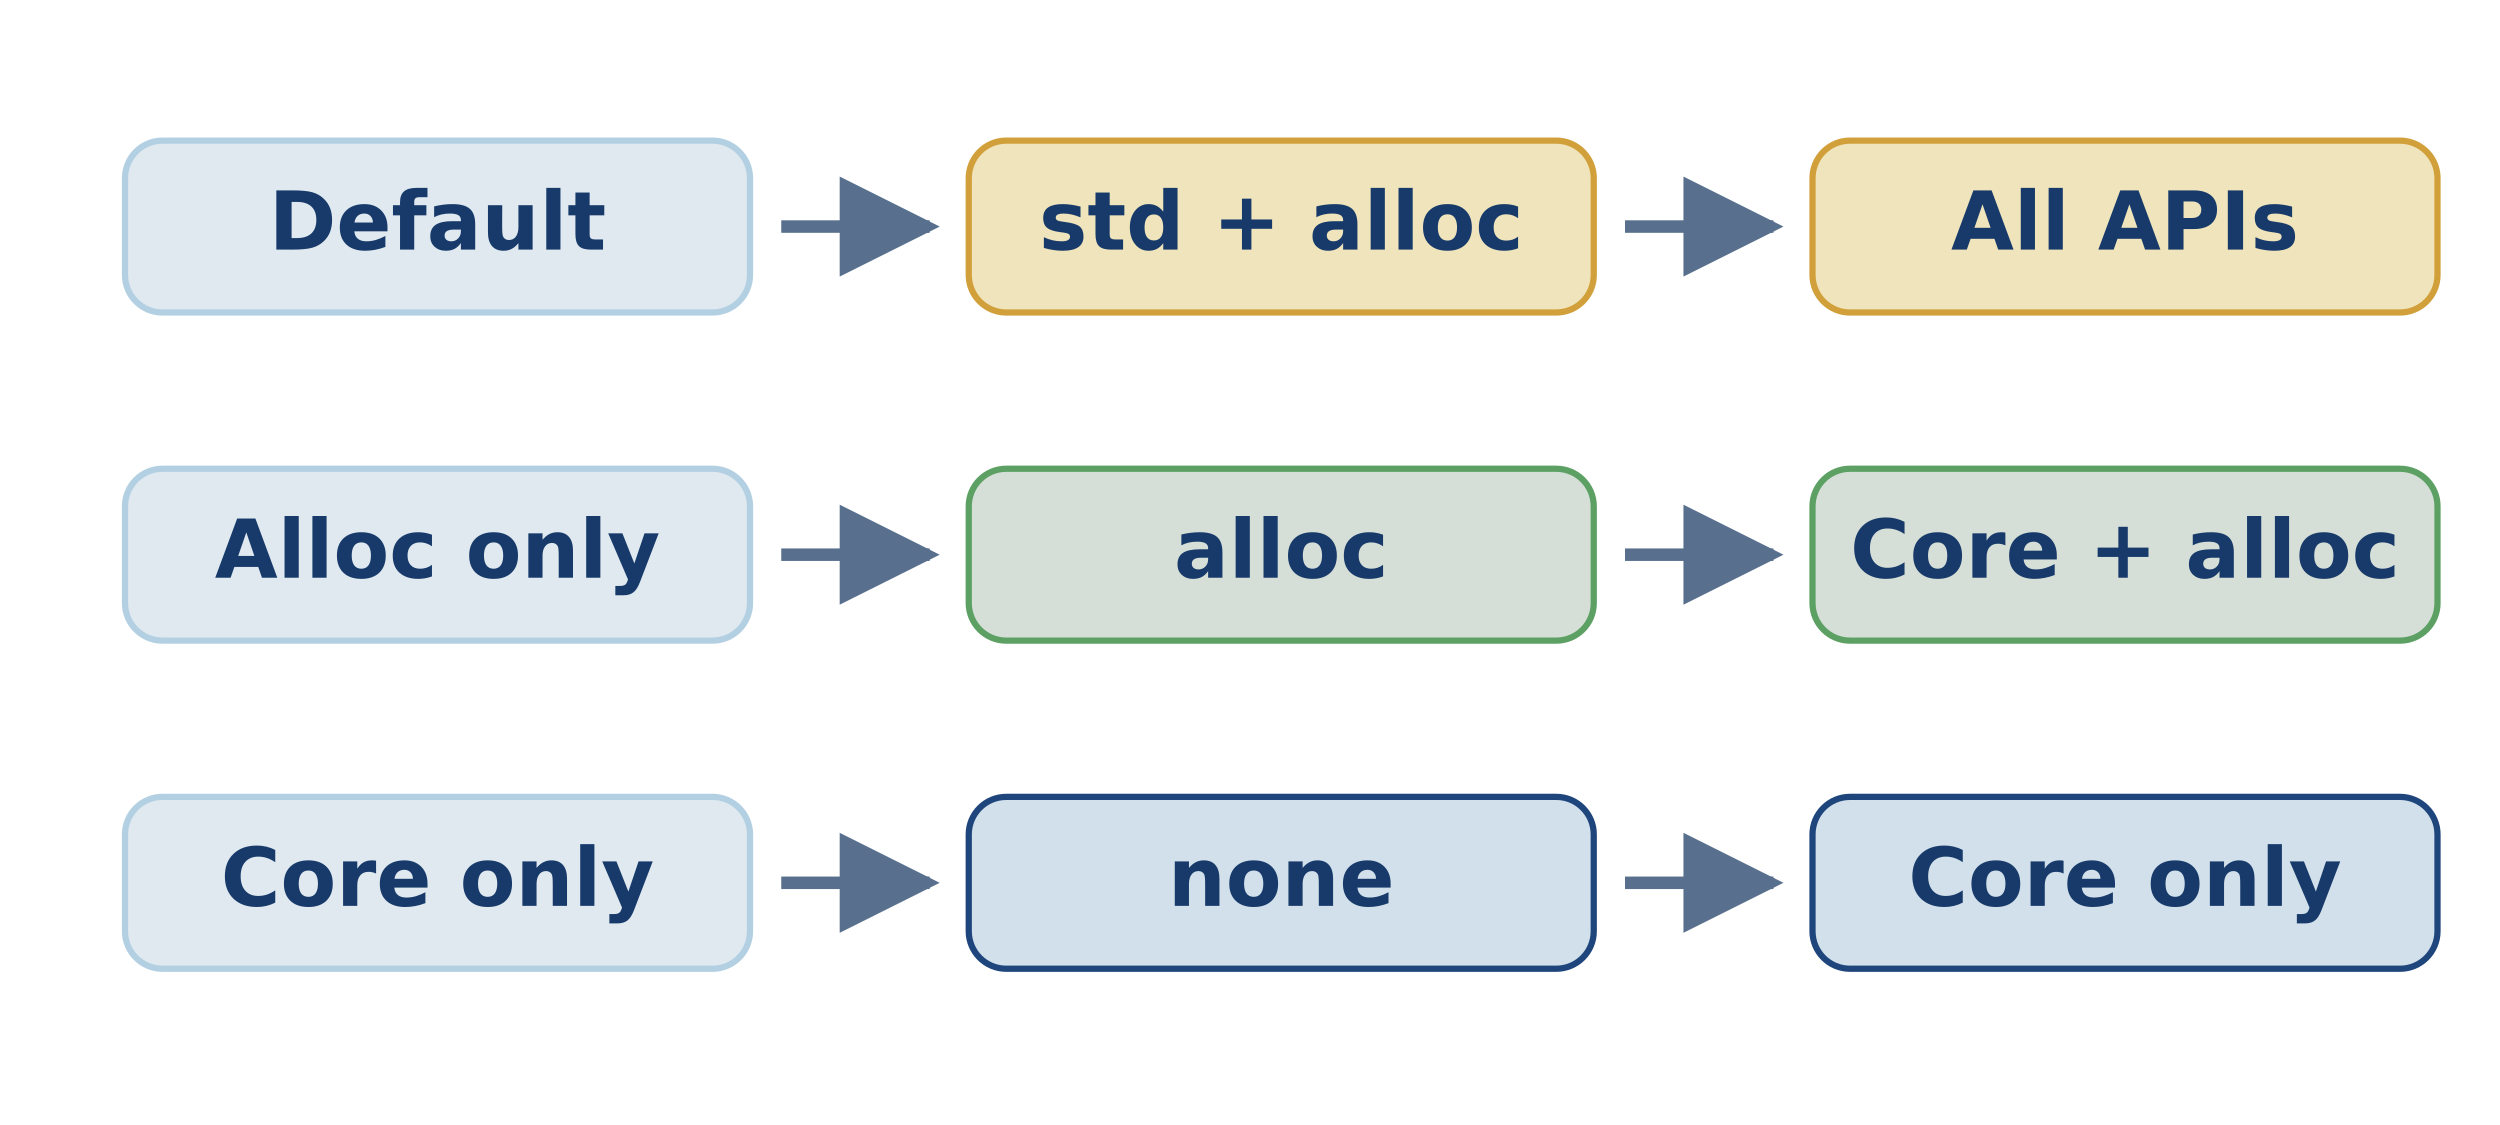
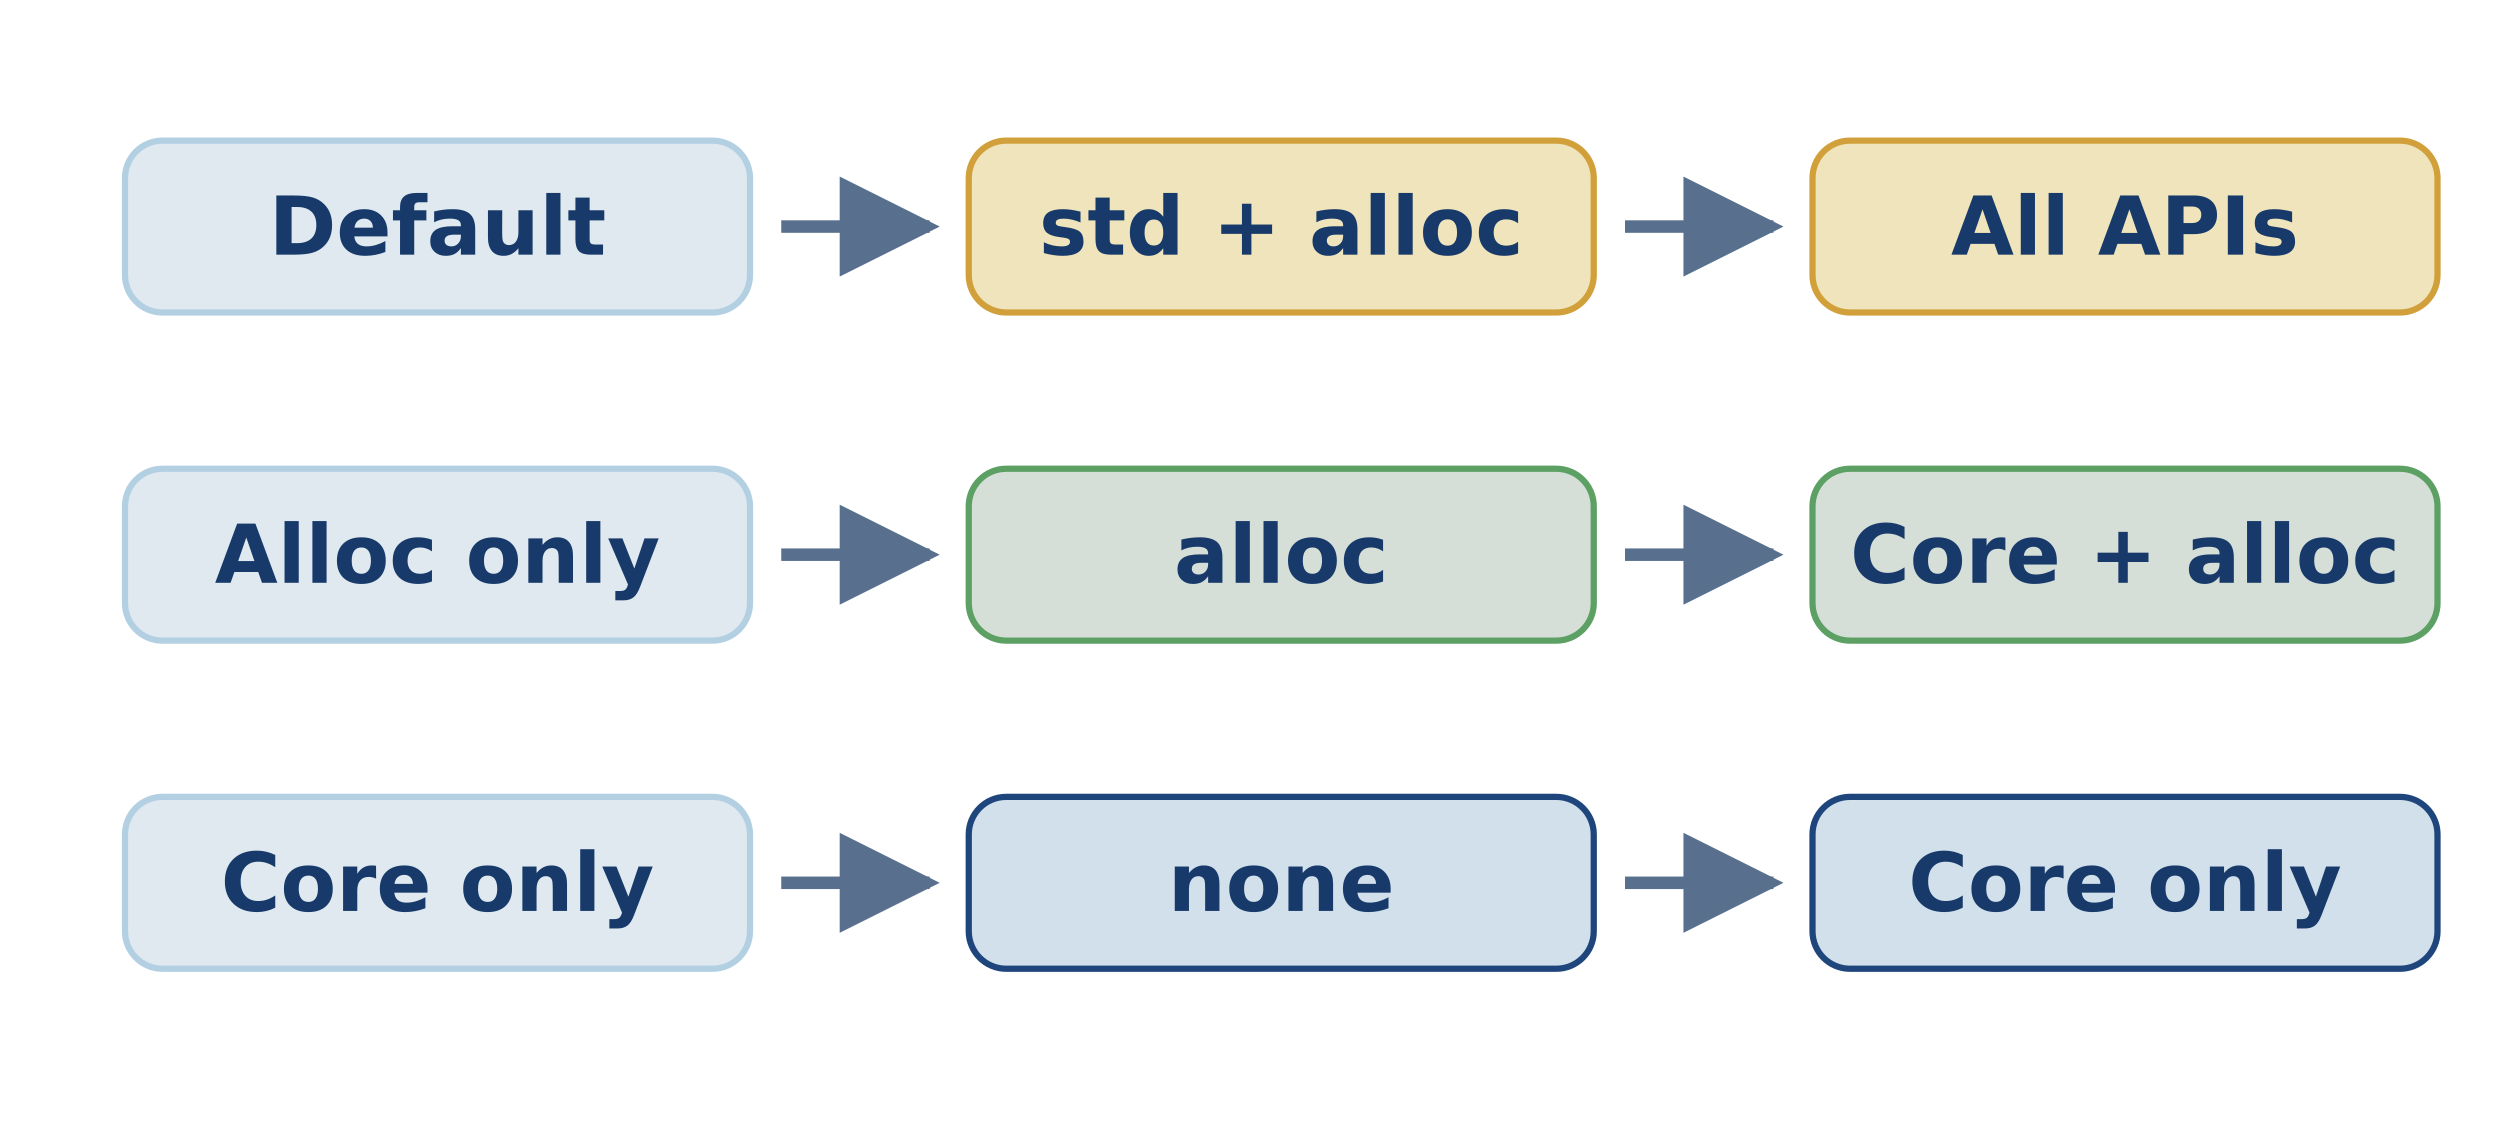
<svg xmlns="http://www.w3.org/2000/svg" viewBox="0 0 1600 720" width="1600" height="720" role="img" aria-labelledby="title desc">
  <defs>
    <style>
      .boxtext { font: 700 52px 'DejaVu Sans', Arial, sans-serif; fill: #173a6a; }
      .arrow { stroke: #58708d; stroke-width: 8; fill: none; }
      .outline-blue-light { stroke: #b3d0e3; }
      .outline-gold { stroke: #d1a03a; }
      .outline-green { stroke: #5ca064; }
      .outline-blue-dark { stroke: #1f467c; }
    </style>
    <marker id="arrowhead" viewBox="0 0 10 10" refX="9" refY="5" markerWidth="8" markerHeight="8" orient="auto-start-reverse">
      <path d="M 0 0 L 10 5 L 0 10 z" fill="#58708d" />
    </marker>
  </defs>
  <rect x="80" y="90" width="400" height="110" rx="24" fill="#dfe9ef" class="outline-blue-light" stroke-width="4" />
  <rect x="80" y="300" width="400" height="110" rx="24" fill="#dfe9ef" class="outline-blue-light" stroke-width="4" />
  <rect x="80" y="510" width="400" height="110" rx="24" fill="#dfe9ef" class="outline-blue-light" stroke-width="4" />
  <rect x="620" y="90" width="400" height="110" rx="24" fill="#efe4bb" class="outline-gold" stroke-width="4" />
  <rect x="620" y="300" width="400" height="110" rx="24" fill="#d6dfd7" class="outline-green" stroke-width="4" />
  <rect x="620" y="510" width="400" height="110" rx="24" fill="#d1e0ea" class="outline-blue-dark" stroke-width="4" />
  <rect x="1160" y="90" width="400" height="110" rx="24" fill="#efe4bb" class="outline-gold" stroke-width="4" />
  <rect x="1160" y="300" width="400" height="110" rx="24" fill="#d6dfd7" class="outline-green" stroke-width="4" />
  <rect x="1160" y="510" width="400" height="110" rx="24" fill="#d1e0ea" class="outline-blue-dark" stroke-width="4" />
  <line x1="500" y1="145" x2="595" y2="145" class="arrow" marker-end="url(#arrowhead)" />
  <line x1="500" y1="355" x2="595" y2="355" class="arrow" marker-end="url(#arrowhead)" />
  <line x1="500" y1="565" x2="595" y2="565" class="arrow" marker-end="url(#arrowhead)" />
  <line x1="1040" y1="145" x2="1135" y2="145" class="arrow" marker-end="url(#arrowhead)" />
  <line x1="1040" y1="355" x2="1135" y2="355" class="arrow" marker-end="url(#arrowhead)" />
  <line x1="1040" y1="565" x2="1135" y2="565" class="arrow" marker-end="url(#arrowhead)" />
-   <text x="280" y="145" text-anchor="middle" dominant-baseline="middle" class="boxtext">Default</text>
-   <text x="280" y="355" text-anchor="middle" dominant-baseline="middle" class="boxtext">Alloc only</text>
-   <text x="280" y="565" text-anchor="middle" dominant-baseline="middle" class="boxtext">Core only</text>
-   <text x="820" y="145" text-anchor="middle" dominant-baseline="middle" class="boxtext">std + alloc</text>
-   <text x="820" y="355" text-anchor="middle" dominant-baseline="middle" class="boxtext">alloc</text>
-   <text x="820" y="565" text-anchor="middle" dominant-baseline="middle" class="boxtext">none</text>
-   <text x="1360" y="145" text-anchor="middle" dominant-baseline="middle" class="boxtext">All APIs</text>
-   <text x="1360" y="355" text-anchor="middle" dominant-baseline="middle" class="boxtext">Core + alloc</text>
-   <text x="1360" y="565" text-anchor="middle" dominant-baseline="middle" class="boxtext">Core only</text>
+   <text x="280" y="163" text-anchor="middle" class="boxtext">Default</text>
+   <text x="280" y="373" text-anchor="middle" class="boxtext">Alloc only</text>
+   <text x="280" y="583" text-anchor="middle" class="boxtext">Core only</text>
+   <text x="820" y="163" text-anchor="middle" class="boxtext">std + alloc</text>
+   <text x="820" y="373" text-anchor="middle" class="boxtext">alloc</text>
+   <text x="820" y="583" text-anchor="middle" class="boxtext">none</text>
+   <text x="1360" y="163" text-anchor="middle" class="boxtext">All APIs</text>
+   <text x="1360" y="373" text-anchor="middle" class="boxtext">Core + alloc</text>
+   <text x="1360" y="583" text-anchor="middle" class="boxtext">Core only</text>
</svg>
